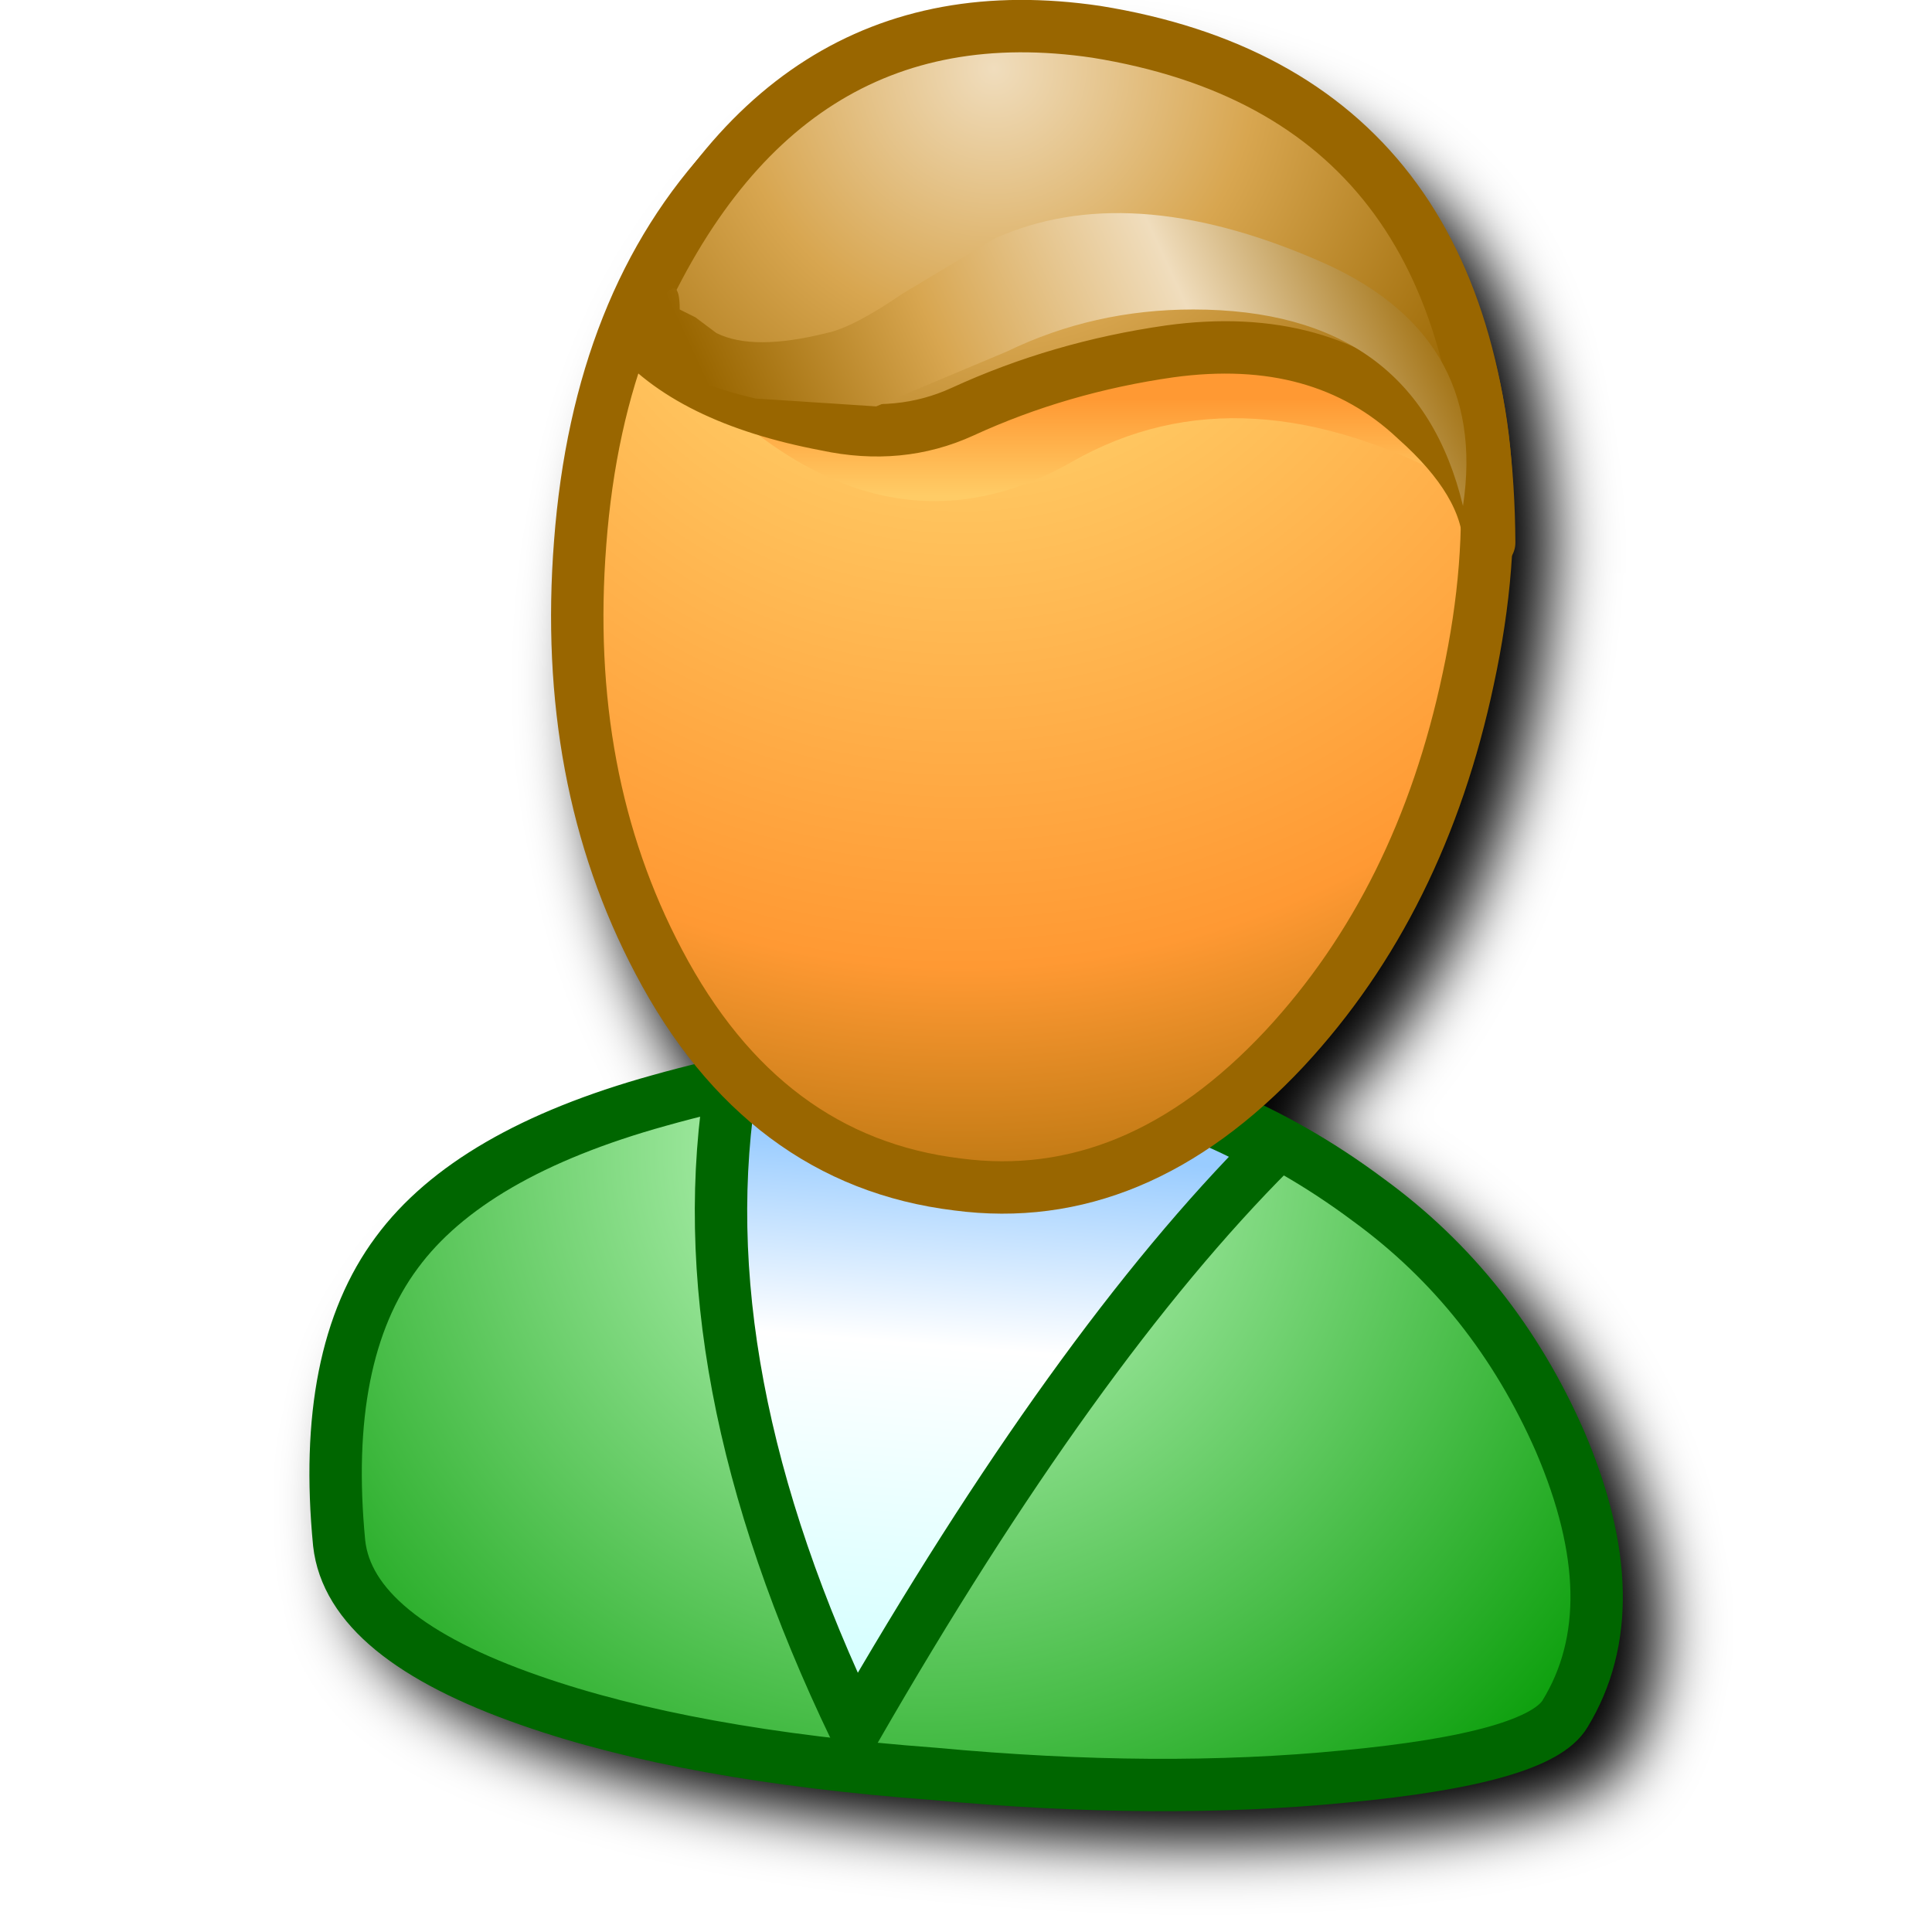
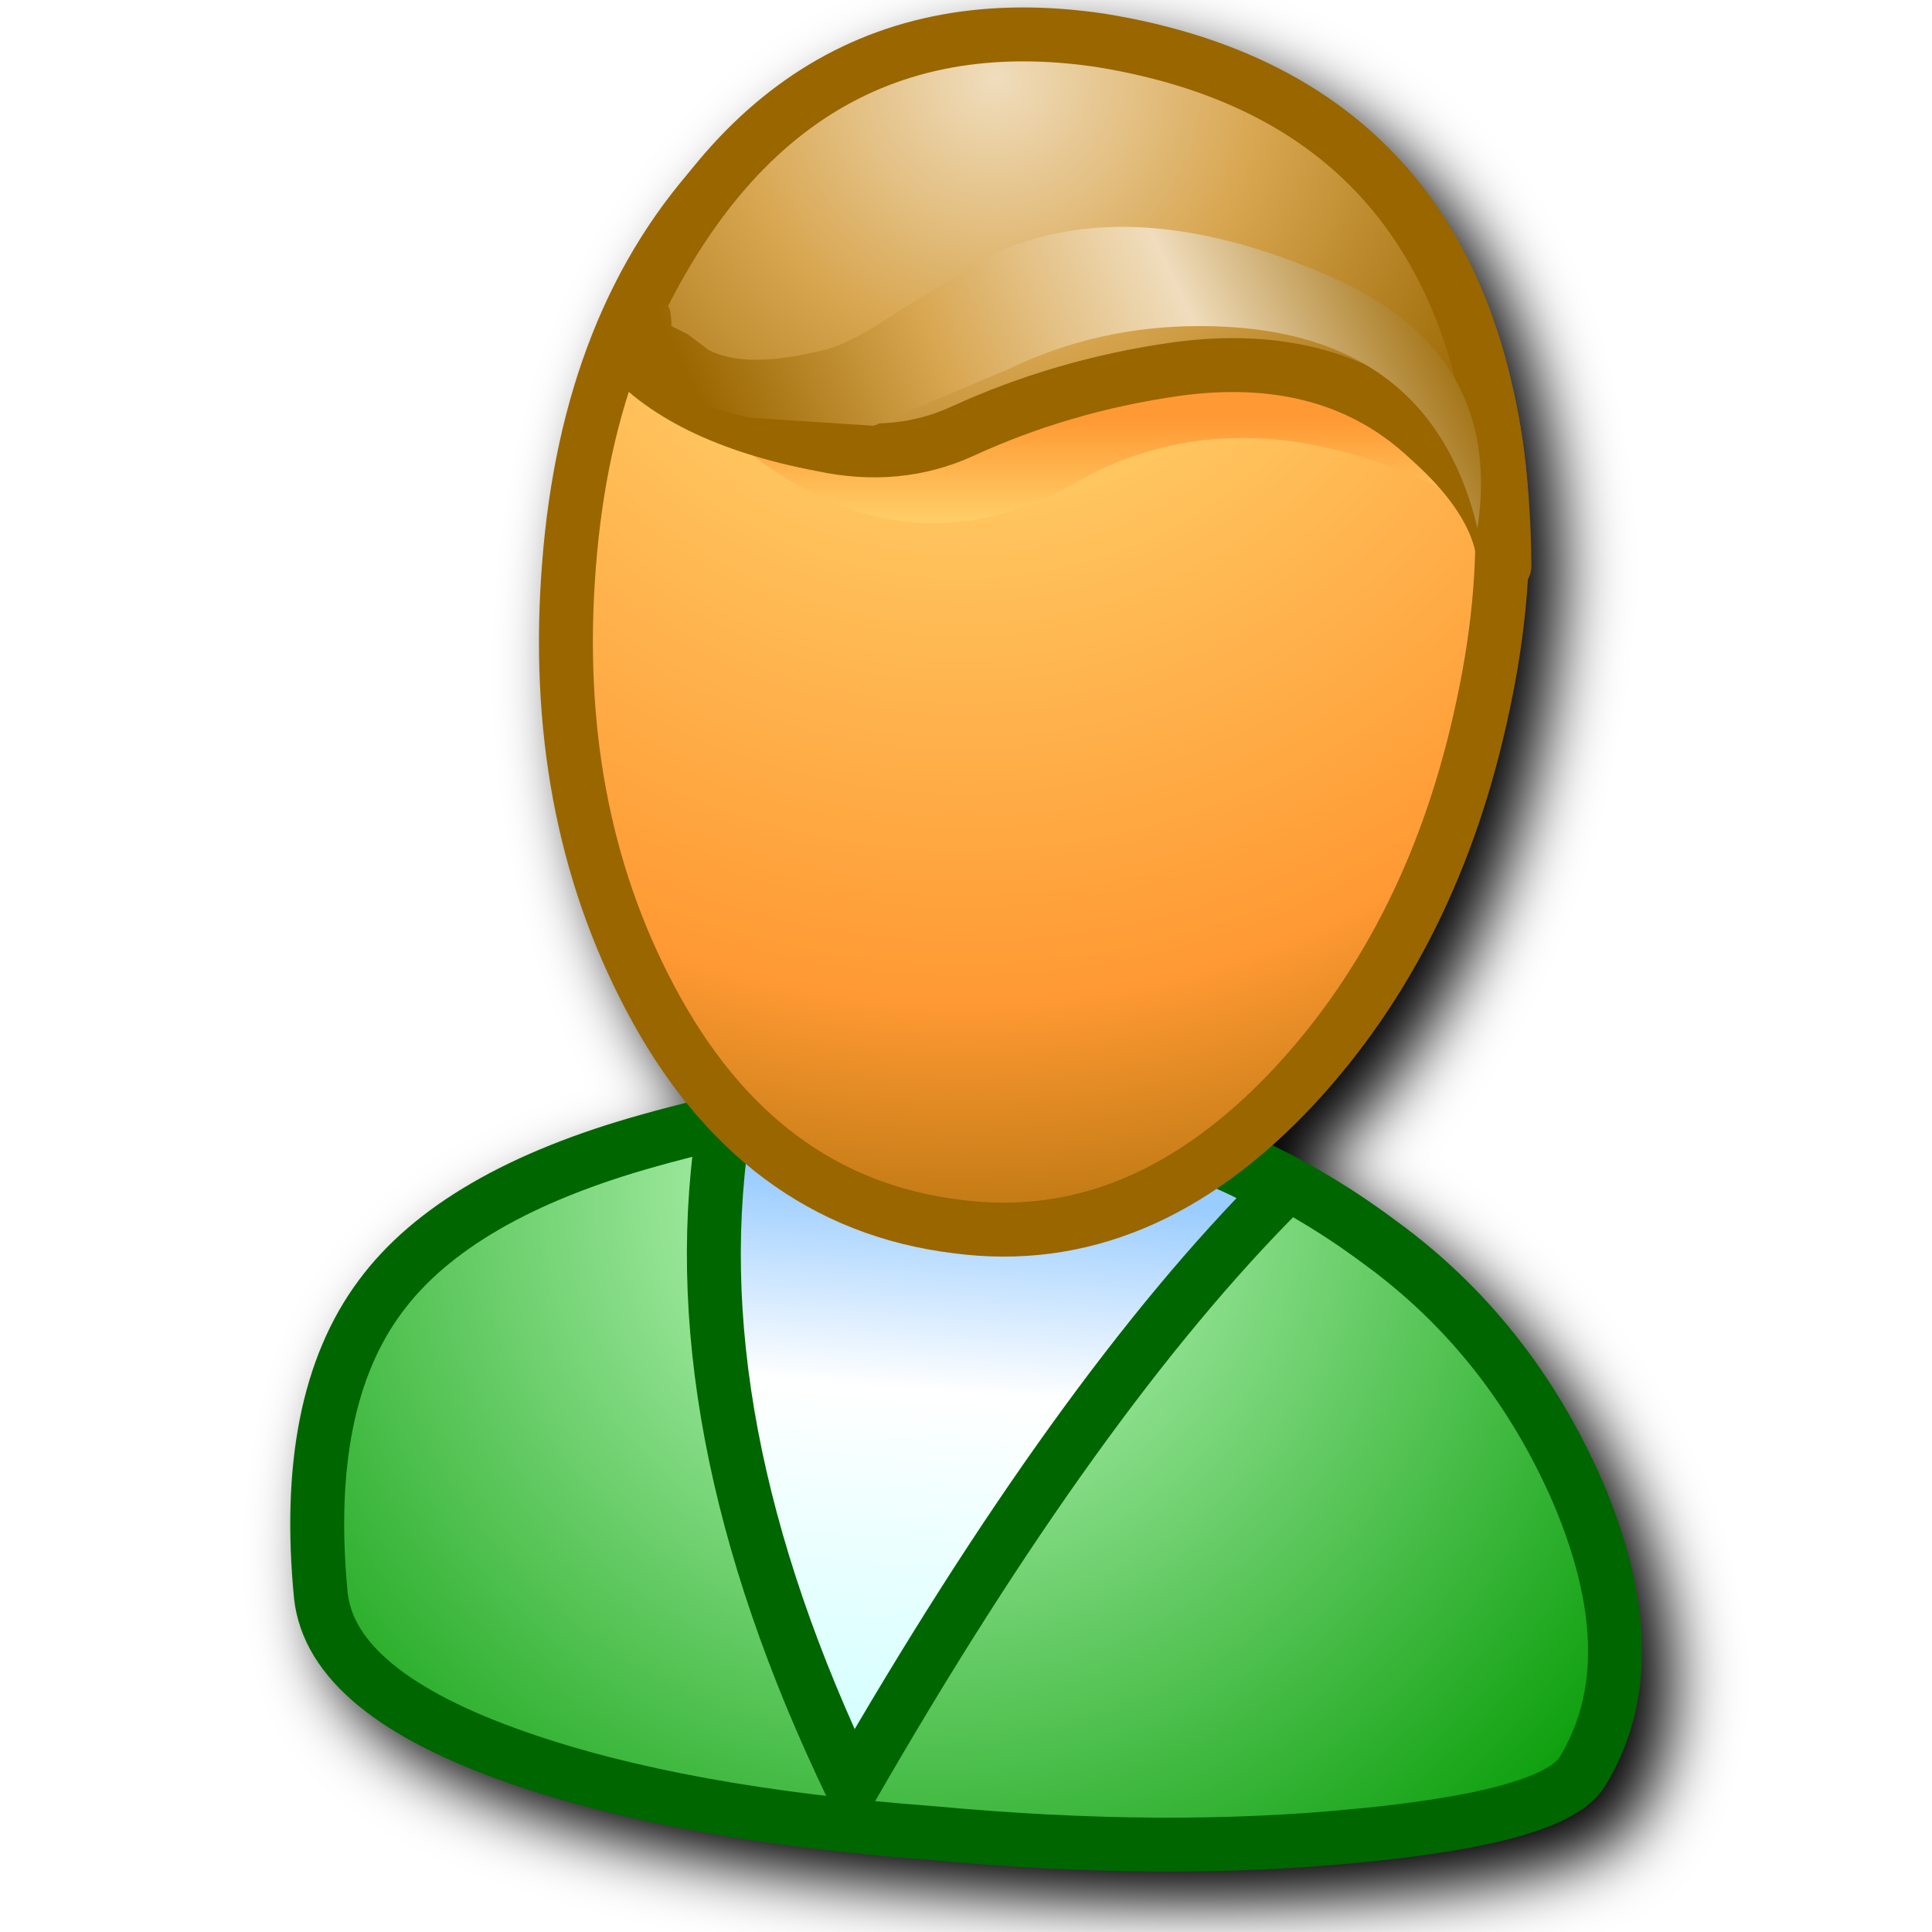
<svg xmlns="http://www.w3.org/2000/svg" version="1.1" id="svg2" width="256" height="256">
-   <path d="m 139.569,8.924 c -17.121,0.094 -31.635,7.344 -42.588,21.15 -0.006,0.007 -0.01,0.015 -0.016,0.021 -0.061,0.071 -0.117,0.146 -0.178,0.217 -0.013,0.017 -0.023,0.027 -0.033,0.041 -10.994,12.869 -17.221,29.735 -18.779,50.219 -1.661,21.365 1.916,40.604 10.807,57.424 2.374,4.509 5.114,8.388 8.029,11.965 -1.958,0.474 -3.9,0.907 -5.891,1.467 -17.089,4.747 -29.415,11.709 -36.566,21.406 -7.401,9.953 -9.536,18.832 -7.865,36.013 l 0.002,0.023 0.004,0.023 c 0.579,5.212 3.572,9.89 8.273,13.754 4.701,3.864 11.145,7.107 19.373,9.969 l -0.006,-0.004 c 14.305,5.007 32.392,8.269 54.346,9.904 20.051,1.862 38.407,1.985 55.08,0.342 8.686,-0.822 15.554,-1.927 20.76,-3.414 5.196,-1.484 8.995,-3.117 11.051,-6.594 6.468,-10.632 6.02,-24.072 -0.482,-39.244 l -0.006,-0.014 -0.006,-0.014 c -6.005,-13.691 -14.865,-24.871 -26.455,-33.328 -5.135,-3.838 -10.572,-6.934 -16.164,-9.637 1.87,-1.65 3.719,-3.402 5.529,-5.34 l 0.002,-0.004 0.004,-0.004 c 12.49,-13.451 20.874,-30.395 25.148,-50.57 1.404,-6.505 2.137,-12.742 2.393,-18.791 l 0.463,-0.012 c -2.8e-4,-0.046 -0.007,-0.085 -0.008,-0.131 h 0.006 c -0.001,-0.024 -0.009,-0.046 -0.01,-0.07 -0.031,-4.151 -0.248,-8.128 -0.648,-11.928 -0.284,-3.034 -0.717,-6.02 -1.336,-8.945 -5.613,-28.095 -24.361,-40.416 -53.431,-45.098 l -0.023,-0.002 -0.023,-0.004 C 146.634,9.171 143.049,8.905 139.569,8.924 Z M 96.787,30.313 c 0,0.065 0.032,-0.04 0.096,-0.121 l 0.061,-0.072 c -0.018,0.023 -0.039,0.042 -0.057,0.064 -0.067,0.085 -0.1,0.062 -0.1,0.129 z" style="color:#000000;font-style:normal;font-variant:normal;font-weight:normal;font-stretch:normal;font-size:medium;line-height:normal;font-family:sans-serif;font-variant-ligatures:normal;font-variant-position:normal;font-variant-caps:normal;font-variant-numeric:normal;font-variant-alternates:normal;font-variant-east-asian:normal;font-feature-settings:normal;font-variation-settings:normal;text-indent:0;text-align:start;text-decoration:none;text-decoration-line:none;text-decoration-style:solid;text-decoration-color:#000000;letter-spacing:normal;word-spacing:normal;text-transform:none;writing-mode:lr-tb;direction:ltr;text-orientation:mixed;dominant-baseline:auto;baseline-shift:baseline;text-anchor:start;white-space:normal;shape-padding:0;shape-margin:0;inline-size:0;clip-rule:nonzero;display:inline;overflow:visible;visibility:visible;isolation:auto;mix-blend-mode:normal;color-interpolation:sRGB;color-interpolation-filters:linearRGB;solid-color:#000000;solid-opacity:1;vector-effect:none;fill:#000000;fill-opacity:1;fill-rule:evenodd;stroke:none;stroke-width:6.942;stroke-linecap:butt;stroke-linejoin:miter;stroke-miterlimit:4;stroke-dasharray:none;stroke-dashoffset:0;stroke-opacity:1;filter:url(#filter961);color-rendering:auto;image-rendering:auto;shape-rendering:auto;text-rendering:auto;enable-background:accumulate;stop-color:#000000" id="path954" />
-   <g transform="matrix(6.942268,0,0,6.942268,40.99942,0)" id="g905">
+   <path id="path944" style="fill:#000000;fill-opacity:1;fill-rule:evenodd;stroke:none;stroke-width:7.145;filter:url(#filter1362)" d="m 139.205,5.001 c -10.757,0.074 -20.522,2.787 -29.047,8.199 -5.471,3.473 -10.395,8.026 -14.805,13.594 C 83.916,40.065 77.438,57.519 75.824,78.73 74.115,100.718 77.795,120.516 86.945,137.827 l -0.004,-0.004 c 2.401,4.562 5.093,8.659 8.051,12.299 -1.939,0.473 -3.89,0.978 -5.855,1.531 -17.582,4.885 -30.265,12.049 -37.623,22.027 -7.617,10.243 -10.268,24.449 -8.549,42.131 a 3.573,3.573 0 0 0 0.006,0.049 c 0.596,5.364 3.677,10.177 8.516,14.154 4.837,3.975 11.468,7.311 19.932,10.256 14.722,5.153 33.335,8.511 55.93,10.193 20.642,1.917 39.54,2.044 56.703,0.352 h -0.016 c 8.939,-0.846 16.007,-1.985 21.365,-3.516 5.35,-1.529 9.26,-3.208 11.375,-6.789 6.653,-10.942 6.193,-24.772 -0.498,-40.385 a 3.573,3.573 0 0 0 -0.014,-0.027 c -6.181,-14.094 -15.298,-25.604 -27.23,-34.309 -5.252,-3.925 -10.741,-7.263 -16.455,-10.023 1.871,-1.659 3.712,-3.451 5.516,-5.381 a 3.573,3.573 0 0 0 0.008,-0.008 c 12.858,-13.847 21.484,-31.291 25.883,-52.061 1.304,-6.041 2.111,-11.894 2.451,-17.564 a 3.573,3.573 0 0 0 0.484,-1.773 c -2.7e-4,-0.047 -0.007,-0.088 -0.008,-0.135 h 0.004 c -5.8e-4,-0.013 -0.007,-0.026 -0.008,-0.039 -0.03,-4.285 -0.264,-8.39 -0.68,-12.33 -0.295,-3.141 -0.744,-6.219 -1.379,-9.221 -2.227,-11.135 -6.277,-20.633 -12.246,-28.392 C 183.062,16.459 168.729,8.776 150.33,5.812 a 3.573,3.573 0 0 0 -0.047,-0.006 c -3.796,-0.56 -7.493,-0.829 -11.078,-0.805 z" />
+   <g transform="matrix(7.14475,0,0,7.14475,38.4619,1)" id="g905">
    <path style="fill:url(#gradient0);fill-rule:evenodd;stroke:none" id="path6" d="m 4.218,32.457 q 3,1.05 7.7,1.4 4.3,0.4 7.85,0.05 3.7,-0.35 4.2,-1.2 1.25,-2.05 -0.1,-5.2 -1.25,-2.85 -3.65,-4.6 -5.55,-4.15 -13.55,-1.9 -3.6,1 -5,2.9 -1.45,1.95 -1.1,5.55 0.2,1.8 3.65,3" />
    <path style="fill:none;stroke:#006600;stroke-width:1;stroke-linecap:round;stroke-linejoin:round" id="path8" d="m 4.218,32.457 q -3.45,-1.2 -3.65,-3 -0.35,-3.6 1.1,-5.55 1.4,-1.9 5,-2.9 8,-2.25 13.55,1.9 2.4,1.75 3.65,4.6 1.35,3.15 0.1,5.2 -0.5,0.85 -4.2,1.2 -3.55,0.35 -7.85,-0.05 -4.7,-0.35 -7.7,-1.4 z" />
    <path style="fill:url(#gradient1);fill-rule:evenodd;stroke:none" id="path10" d="m 18.368,21.957 q -2.35,-1.4 -5.6,-1.4 l -3.25,-0.2 -1.45,0.2 q -0.95,5.6 2.35,12.45 4.2,-7.3 7.95,-11.05" />
    <path style="fill:none;stroke:#006600;stroke-width:1;stroke-linecap:round;stroke-linejoin:round" id="path12" d="m 18.368,21.957 q -3.75,3.75 -7.95,11.05 -3.3,-6.85 -2.35,-12.45 l 1.45,-0.2 3.25,0.2 q 3.25,0 5.6,1.4 z" />
    <path style="fill:url(#gradient2);fill-rule:evenodd;stroke:none" id="path14" d="m 12.368,22.607 q 3.4,0.45 6.25,-2.6 2.6,-2.8 3.5,-7.05 0.95,-4.4 -0.6,-7.7 -1.7,-3.75 -6.1,-4.5 -4.55,-0.8 -7.35,2.3 -2.55,2.7 -2.9,7.3 -0.35,4.5 1.5,8 2,3.8 5.7,4.25" />
    <path style="fill:none;stroke:#996600;stroke-width:1;stroke-linecap:round;stroke-linejoin:round" id="path16" d="m 12.368,22.607 q -3.7,-0.45 -5.7,-4.25 -1.85,-3.5 -1.5,-8 0.35,-4.6 2.9,-7.3 2.8,-3.1 7.35,-2.3 4.4,0.75 6.1,4.5 1.55,3.3 0.6,7.7 -0.9,4.25 -3.5,7.05 -2.85,3.05 -6.25,2.6 z" />
    <path style="fill:url(#gradient3);fill-rule:evenodd;stroke:none" id="path18" d="m 22.018,9.257 q -2.3,-5.1 -8.25,-2.85 -5.1,1.95 -7.45,-0.4 4.05,5.2 8.25,2.8 3.25,-1.85 7.45,0.45" />
    <path style="fill:url(#gradient4);fill-rule:evenodd;stroke:none" id="path20" d="m 22.518,10.357 q -0.05,-8.55 -7.5,-9.75 -6.1,-0.9 -8.9,5.65 1.1,1.35 3.75,1.85 1.4,0.3 2.6,-0.25 1.85,-0.85 3.95,-1.15 2.9,-0.4 4.7,1.3 1.35,1.2 1.4,2.35" />
    <path style="fill:none;stroke:#996600;stroke-width:1;stroke-linecap:round;stroke-linejoin:round" id="path22" d="m 22.518,10.357 q -0.05,-1.15 -1.4,-2.35 -1.8,-1.7 -4.7,-1.3 -2.1,0.3 -3.95,1.15 -1.2,0.55 -2.6,0.25 -2.65,-0.5 -3.75,-1.85 2.8,-6.55 8.9,-5.65 7.45,1.2 7.5,9.75 z" />
    <path style="fill:url(#gradient5);fill-rule:evenodd;stroke:none" id="path24" d="m 10.818,7.757 2.5,-1.05 q 1.65,-0.8 3.55,-0.8 4.25,0 5.15,3.75 0.5,-3.3 -2.8,-4.7 -3.6,-1.55 -6.15,-0.4 l -1.75,1.05 q -0.95,0.65 -1.45,0.75 -1.4,0.35 -2.1,0 l -0.4,-0.3 -0.3,-0.15 q 0,-0.75 -0.4,-0.1 -0.4,0.7 -0.05,1 0.6,0.5 1.9,0.8 l 2.3,0.15" />
  </g>
  <defs id="defs48">
    <radialGradient spreadMethod="pad" r="819.2" id="gradient0" gradientUnits="userSpaceOnUse" gradientTransform="matrix(0.0208,0,0,0.0208,11.71803,21.95746)" cy="0" cx="0">
      <stop id="stop51" stop-color="#ccffcc" offset="0.0" />
      <stop id="stop53" stop-color="#009900" offset="1.0" />
    </radialGradient>
    <linearGradient x2="819.2" x1="-819.2" spreadMethod="pad" id="gradient1" gradientUnits="userSpaceOnUse" gradientTransform="matrix(-7e-4,0.0077,0.0063,5e-4,13.31803,27.10746)">
      <stop id="stop56" stop-color="#99ccff" offset="0.0" />
      <stop id="stop58" stop-color="#99ccff" offset="0.094" />
      <stop id="stop60" stop-color="#ffffff" offset="0.396" />
      <stop id="stop62" stop-color="#ccffff" offset="1.0" />
    </linearGradient>
    <radialGradient spreadMethod="pad" r="819.2" id="gradient2" gradientUnits="userSpaceOnUse" gradientTransform="matrix(0.0277,0,0,0.0277,12.46803,2.257457)" cy="0" cx="0">
      <stop id="stop65" stop-color="#ffff99" offset="0.0" />
      <stop id="stop67" stop-color="#ffcc66" offset="0.243" />
      <stop id="stop69" stop-color="#ff9933" offset="0.714" />
      <stop id="stop71" stop-color="#996600" offset="1.0" />
    </radialGradient>
    <linearGradient x2="819.2" x1="-819.2" spreadMethod="pad" id="gradient3" gradientUnits="userSpaceOnUse" gradientTransform="matrix(0,0.0022,0.0096,0,14.16803,7.657457)">
      <stop id="stop74" stop-color="#ff9933" offset="0.0" />
      <stop id="stop76" stop-color="#ff9933" offset="0.486" />
      <stop id="stop78" stop-color="#ffcc66" offset="1.0" />
    </linearGradient>
    <radialGradient spreadMethod="pad" r="819.2" id="gradient4" gradientUnits="userSpaceOnUse" gradientTransform="matrix(0.016,0,0,0.016,13.06803,1.307457)" cy="0" cx="0">
      <stop id="stop81" stop-color="#f0ddbd" offset="0.0" />
      <stop id="stop83" stop-color="#d8a650" offset="0.38" />
      <stop id="stop85" stop-color="#996600" offset="0.82" />
      <stop id="stop87" stop-color="#926821" offset="1.0" />
    </radialGradient>
    <linearGradient x2="819.2" x1="-819.2" spreadMethod="pad" id="gradient5" gradientUnits="userSpaceOnUse" gradientTransform="matrix(-0.0075,0.0035,0.0026,0.0056,14.46803,6.057457)">
      <stop id="stop90" stop-color="#996600" offset="0.0" />
      <stop id="stop92" stop-color="#f0ddbd" offset="0.341" />
      <stop id="stop94" stop-color="#d8a650" offset="0.678" />
      <stop id="stop96" stop-color="#996600" offset="1.0" />
    </linearGradient>
-     <filter height="1.084" y="-0.042" width="1.113" x="-0.056" id="filter961" style="color-interpolation-filters:sRGB">
-       <feGaussianBlur id="feGaussianBlur963" stdDeviation="4.091" />
+     <filter style="color-interpolation-filters:sRGB" id="filter1362" x="-0.057" y="-0.041" width="1.114" height="1.083">
+       <feGaussianBlur stdDeviation="4.261" id="feGaussianBlur1364" />
    </filter>
  </defs>
</svg>
